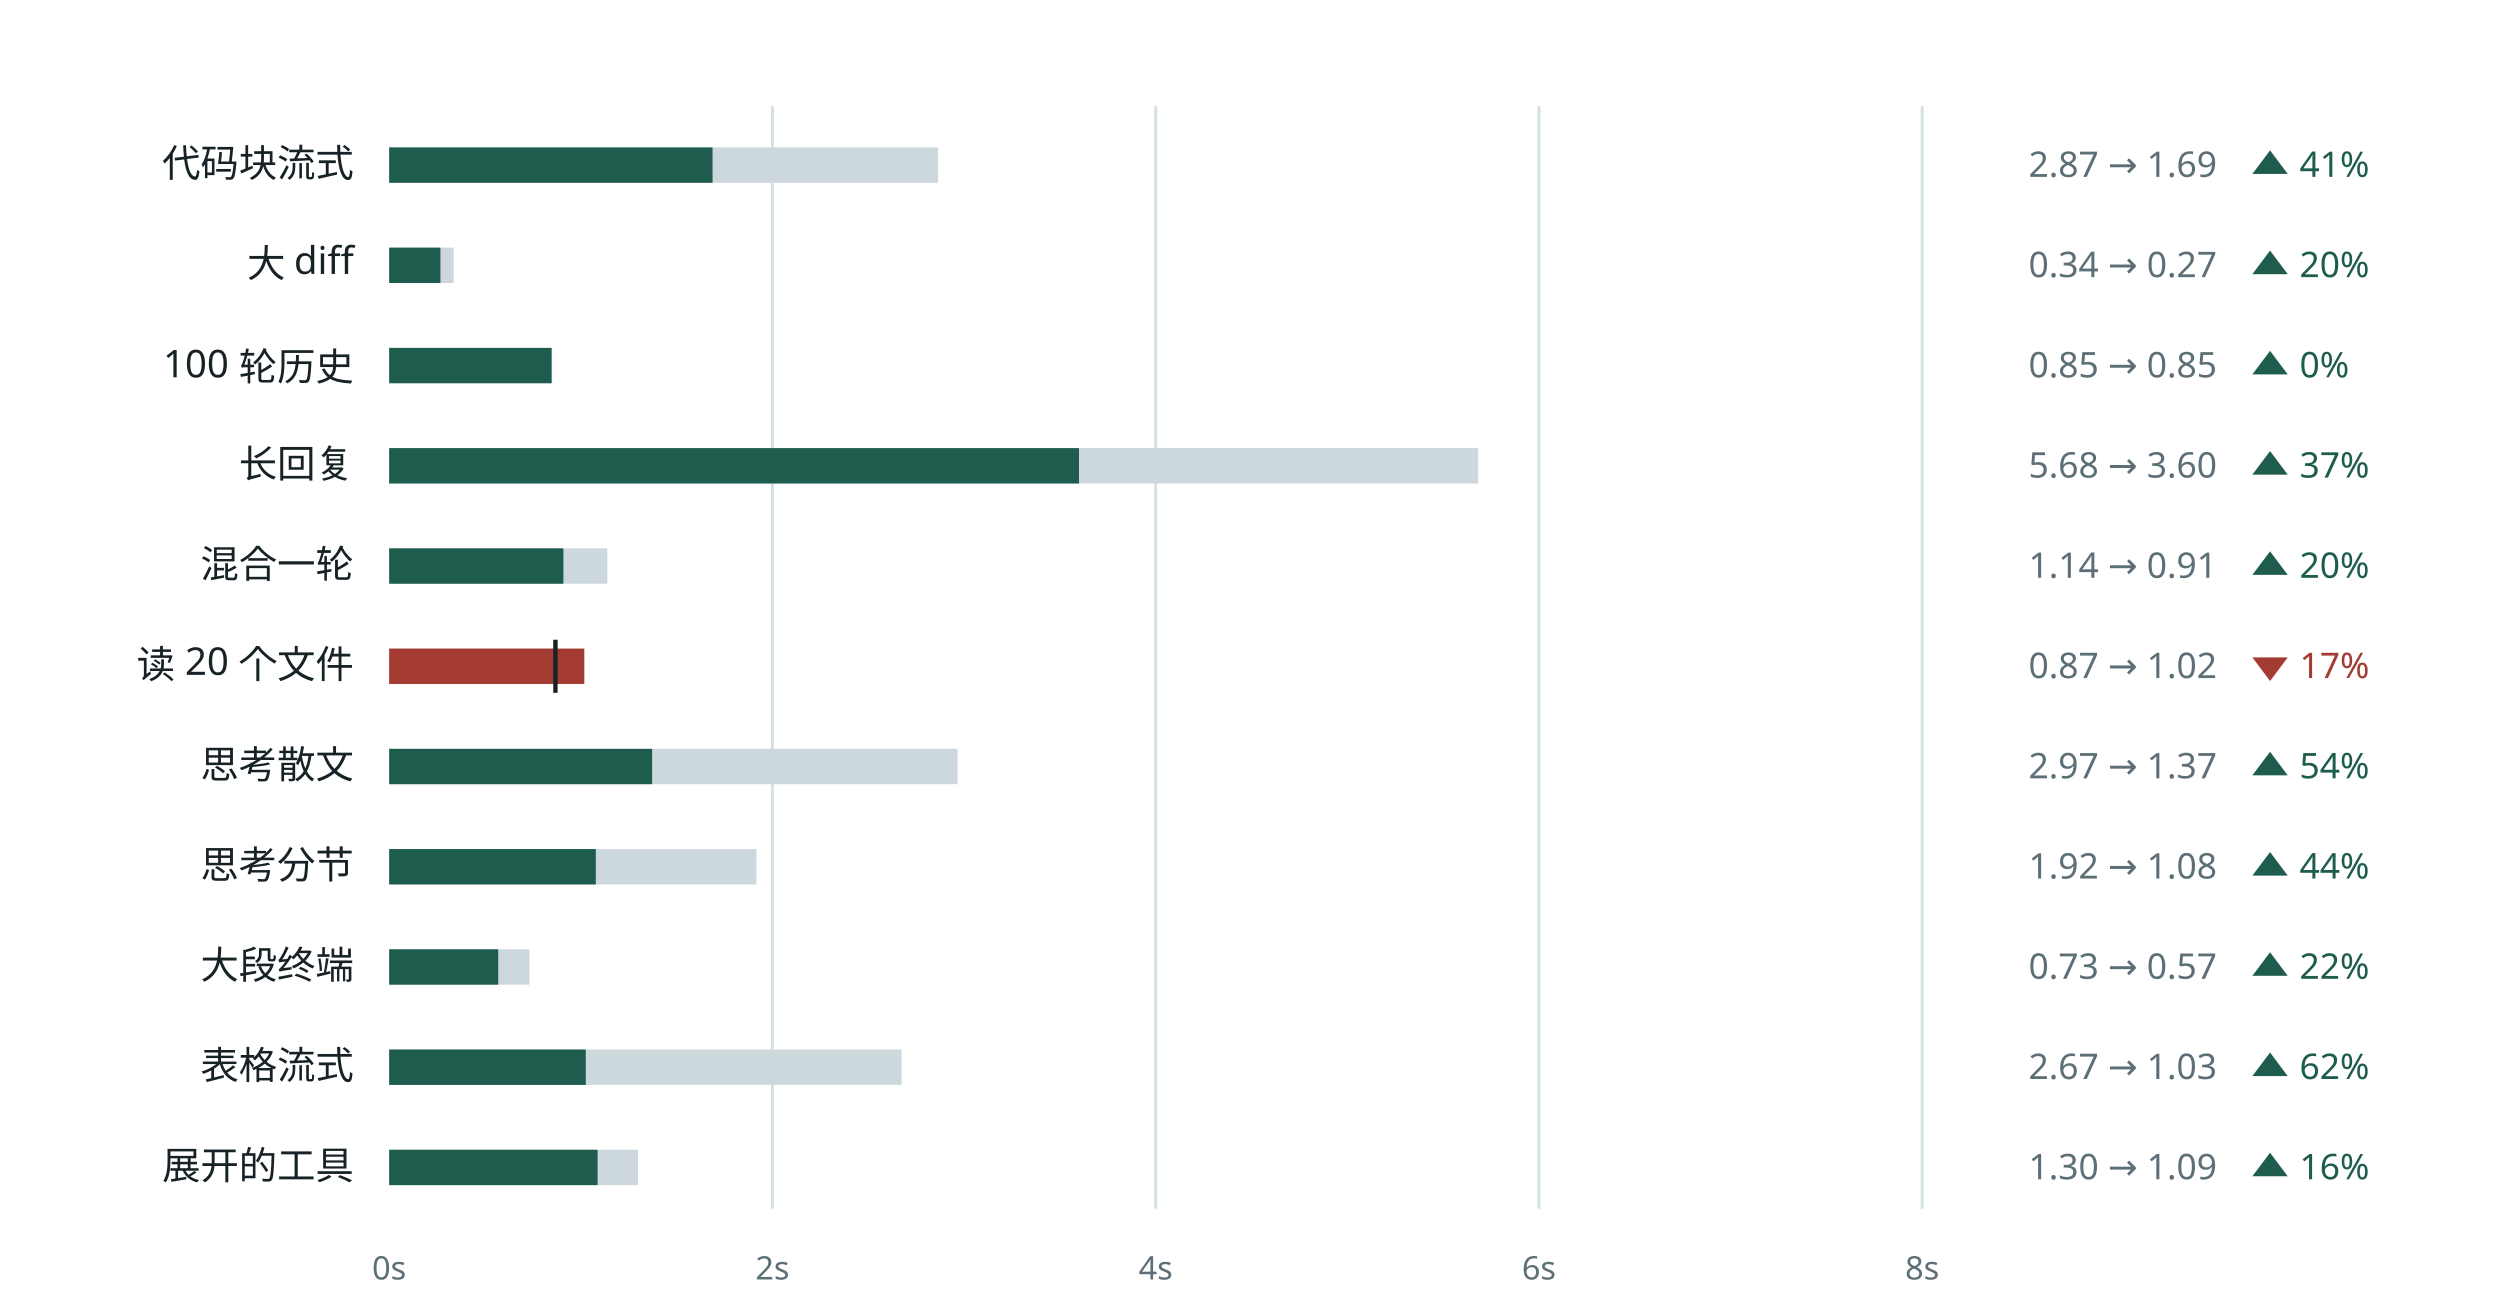
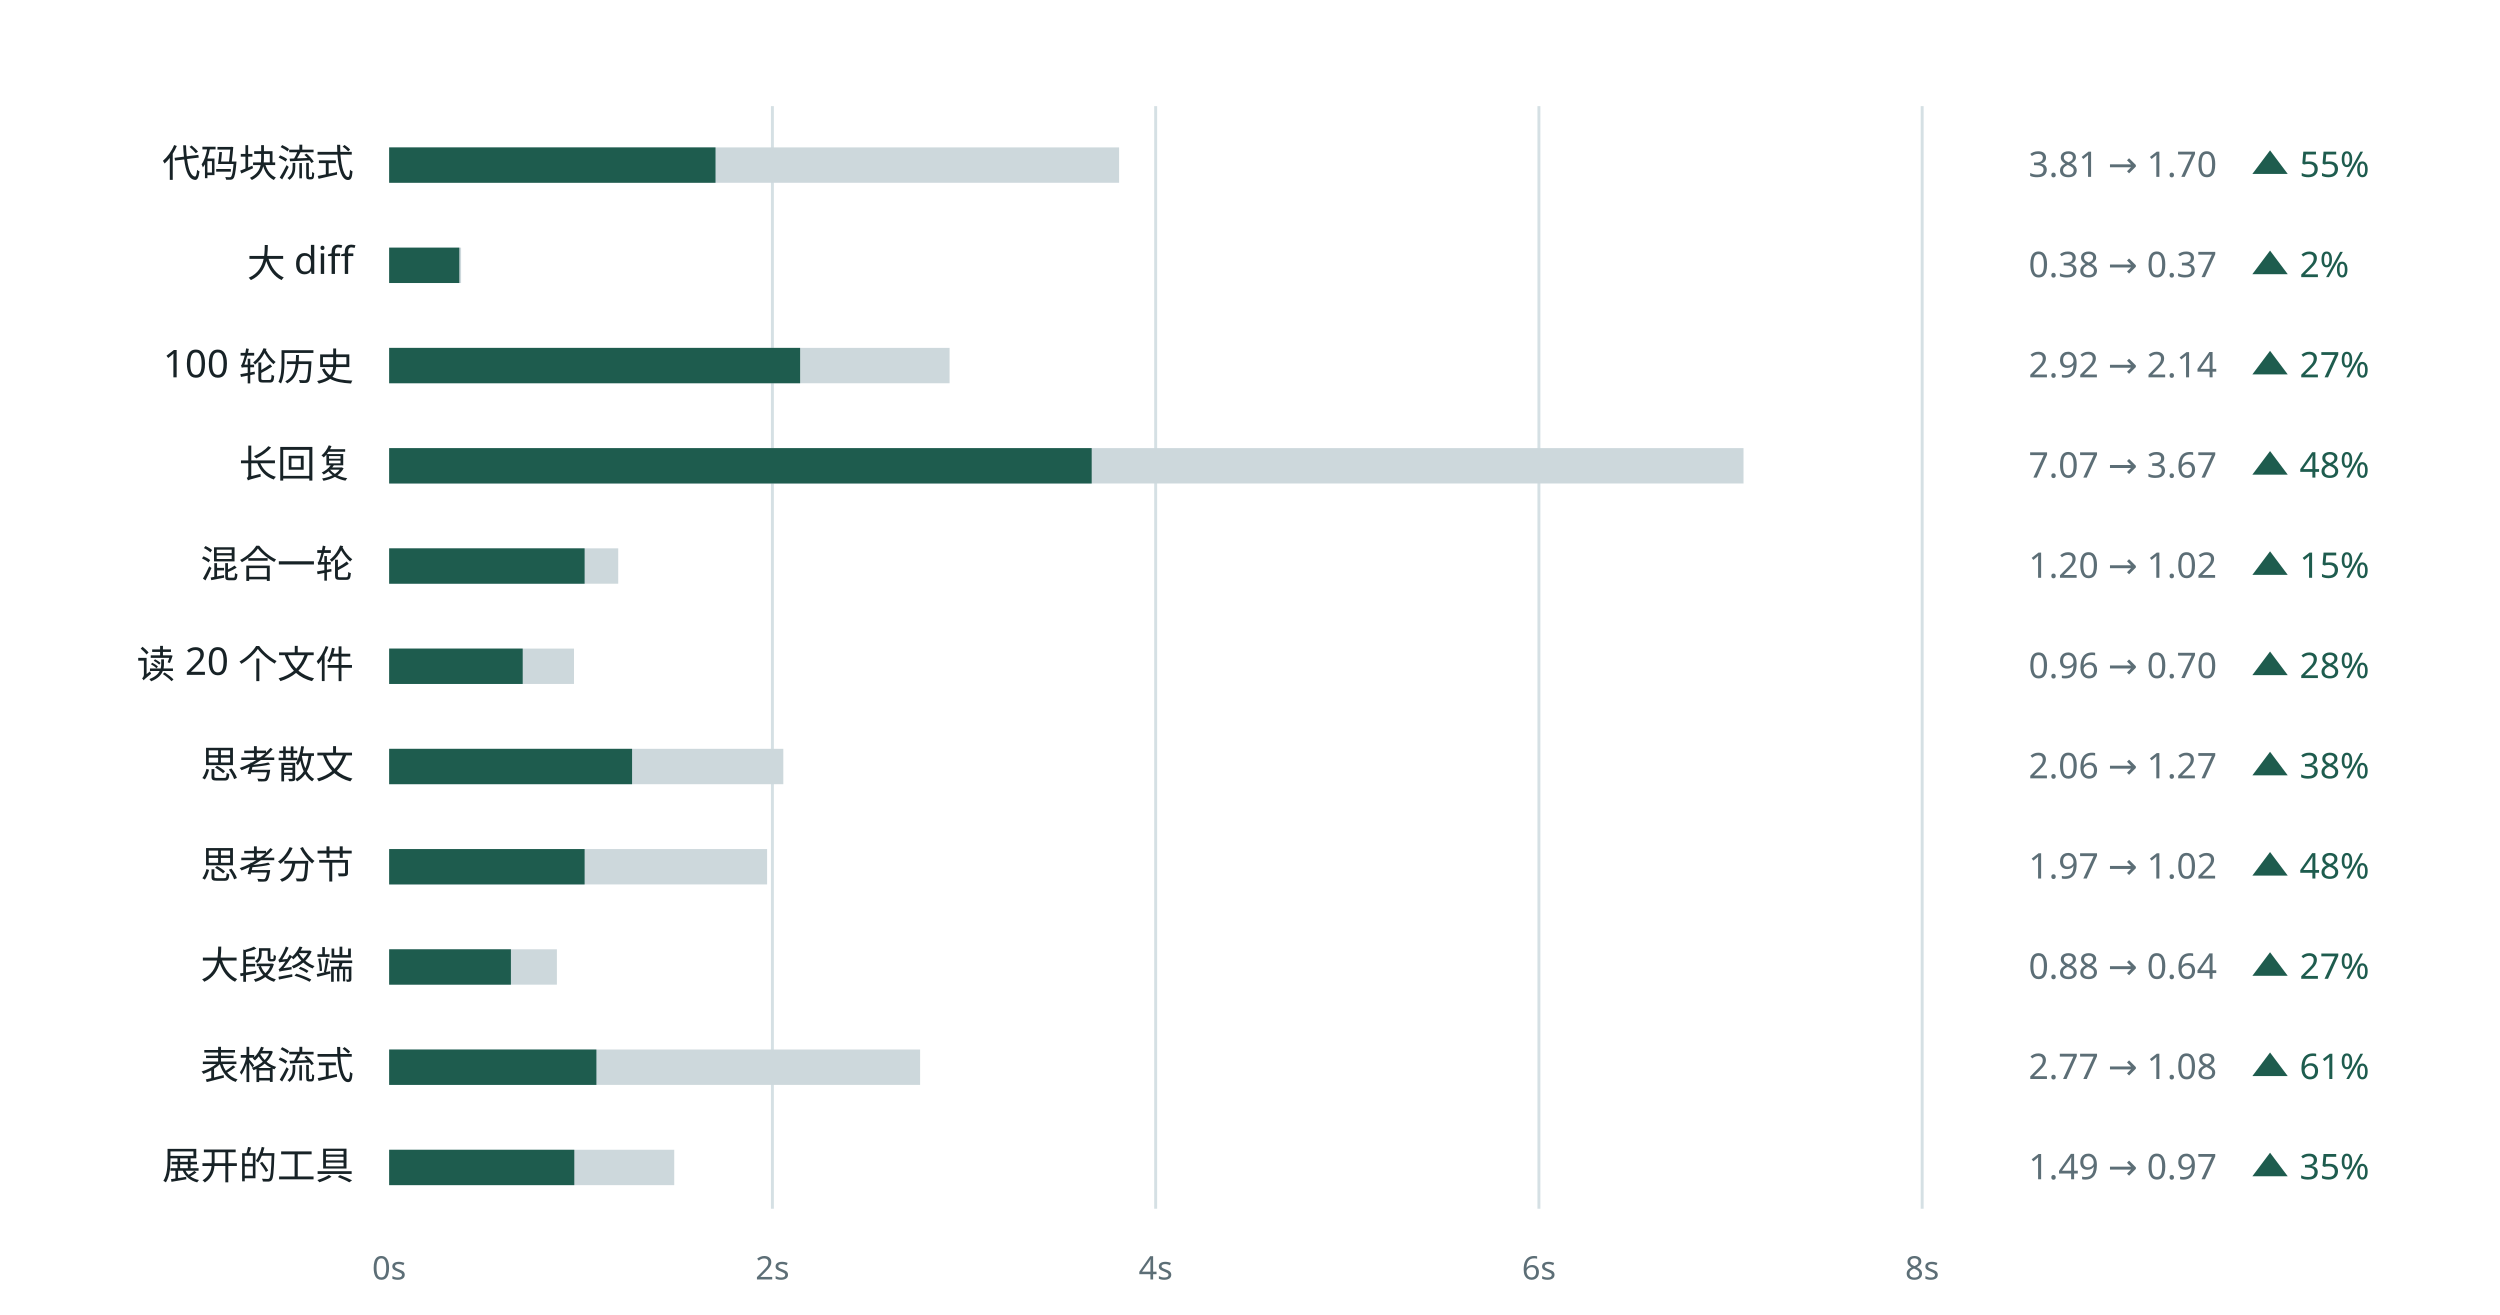
<svg xmlns="http://www.w3.org/2000/svg" viewBox="0 -8 848 446" width="848" height="446" role="img">
  <style>
.final { display: none; }
@media (prefers-reduced-motion: reduce) {
  .motion { display: none; }
  .final { display: inline; }
}
</style>
  <text x="132.0" y="426" text-anchor="middle" fill="#5c6e76" font-size="11" font-family="ui-sans-serif, system-ui, sans-serif">0s</text>
  <line x1="262.0" y1="28" x2="262.0" y2="402" stroke="#d5e0e4" stroke-width="1" />
  <text x="262.0" y="426" text-anchor="middle" fill="#5c6e76" font-size="11" font-family="ui-sans-serif, system-ui, sans-serif">2s</text>
  <line x1="392.0" y1="28" x2="392.0" y2="402" stroke="#d5e0e4" stroke-width="1" />
  <text x="392.0" y="426" text-anchor="middle" fill="#5c6e76" font-size="11" font-family="ui-sans-serif, system-ui, sans-serif">4s</text>
  <line x1="522.0" y1="28" x2="522.0" y2="402" stroke="#d5e0e4" stroke-width="1" />
  <text x="522.0" y="426" text-anchor="middle" fill="#5c6e76" font-size="11" font-family="ui-sans-serif, system-ui, sans-serif">6s</text>
  <line x1="652.0" y1="28" x2="652.0" y2="402" stroke="#d5e0e4" stroke-width="1" />
  <text x="652.0" y="426" text-anchor="middle" fill="#5c6e76" font-size="11" font-family="ui-sans-serif, system-ui, sans-serif">8s</text>
  <text x="120" y="52" text-anchor="end" fill="#172226" font-size="13" font-family="PingFang SC, Hiragino Sans GB, Noto Sans SC, sans-serif">代码块流式</text>
-   <rect x="132" y="42" width="186.2" height="12" fill="#cdd8dc" />
-   <rect class="motion" x="132" y="42" width="109.7" height="12" fill="#1e5c4e">
-     <animate attributeName="width" from="186.2" to="109.7" begin="0.000s" dur="1.15s" fill="freeze" calcMode="spline" keyTimes="0;1" keySplines="0.16 0.84 0.22 1" />
+   <rect x="132" y="42" width="247.6" height="12" fill="#cdd8dc" />
+   <rect class="motion" x="132" y="42" width="110.7" height="12" fill="#1e5c4e">
+     <animate attributeName="width" from="247.6" to="110.7" begin="0.000s" dur="1.15s" fill="freeze" calcMode="spline" keyTimes="0;1" keySplines="0.16 0.84 0.22 1" />
  </rect>
-   <rect class="final" x="132" y="42" width="109.7" height="12" fill="#1e5c4e" />
-   <text text-anchor="end" x="752" y="52" fill="#5c6e76" font-size="12" font-family="ui-sans-serif, system-ui, sans-serif">2.87 → 1.69</text>
+   <rect class="final" x="132" y="42" width="110.7" height="12" fill="#1e5c4e" />
+   <text text-anchor="end" x="752" y="52" fill="#5c6e76" font-size="12" font-family="ui-sans-serif, system-ui, sans-serif">3.81 → 1.70</text>
  <polygon fill="#1e5c4e" points="770,43 776,51 764,51" />
-   <text x="780" y="52" fill="#1e5c4e" font-size="12" font-family="ui-sans-serif, system-ui, sans-serif">41%</text>
+   <text x="780" y="52" fill="#1e5c4e" font-size="12" font-family="ui-sans-serif, system-ui, sans-serif">55%</text>
  <text x="120" y="86" text-anchor="end" fill="#172226" font-size="13" font-family="PingFang SC, Hiragino Sans GB, Noto Sans SC, sans-serif">大 diff</text>
-   <rect x="132" y="76" width="21.9" height="12" fill="#cdd8dc" />
-   <rect class="motion" x="132" y="76" width="17.4" height="12" fill="#1e5c4e">
-     <animate attributeName="width" from="21.9" to="17.4" begin="0.045s" dur="1.15s" fill="freeze" calcMode="spline" keyTimes="0;1" keySplines="0.16 0.84 0.22 1" />
+   <rect x="132" y="76" width="24.4" height="12" fill="#cdd8dc" />
+   <rect class="motion" x="132" y="76" width="23.8" height="12" fill="#1e5c4e">
+     <animate attributeName="width" from="24.4" to="23.8" begin="0.045s" dur="1.15s" fill="freeze" calcMode="spline" keyTimes="0;1" keySplines="0.16 0.84 0.22 1" />
  </rect>
-   <rect class="final" x="132" y="76" width="17.4" height="12" fill="#1e5c4e" />
-   <text text-anchor="end" x="752" y="86" fill="#5c6e76" font-size="12" font-family="ui-sans-serif, system-ui, sans-serif">0.34 → 0.27</text>
+   <rect class="final" x="132" y="76" width="23.8" height="12" fill="#1e5c4e" />
+   <text text-anchor="end" x="752" y="86" fill="#5c6e76" font-size="12" font-family="ui-sans-serif, system-ui, sans-serif">0.38 → 0.37</text>
  <polygon fill="#1e5c4e" points="770,77 776,85 764,85" />
-   <text x="780" y="86" fill="#1e5c4e" font-size="12" font-family="ui-sans-serif, system-ui, sans-serif">20%</text>
+   <text x="780" y="86" fill="#1e5c4e" font-size="12" font-family="ui-sans-serif, system-ui, sans-serif">2%</text>
  <text x="120" y="120" text-anchor="end" fill="#172226" font-size="13" font-family="PingFang SC, Hiragino Sans GB, Noto Sans SC, sans-serif">100 轮历史</text>
-   <rect x="132" y="110" width="55.3" height="12" fill="#cdd8dc" />
-   <rect class="motion" x="132" y="110" width="55.1" height="12" fill="#1e5c4e">
-     <animate attributeName="width" from="55.3" to="55.1" begin="0.090s" dur="1.15s" fill="freeze" calcMode="spline" keyTimes="0;1" keySplines="0.16 0.84 0.22 1" />
+   <rect x="132" y="110" width="190.1" height="12" fill="#cdd8dc" />
+   <rect class="motion" x="132" y="110" width="139.4" height="12" fill="#1e5c4e">
+     <animate attributeName="width" from="190.1" to="139.4" begin="0.090s" dur="1.15s" fill="freeze" calcMode="spline" keyTimes="0;1" keySplines="0.16 0.84 0.22 1" />
  </rect>
-   <rect class="final" x="132" y="110" width="55.1" height="12" fill="#1e5c4e" />
-   <text text-anchor="end" x="752" y="120" fill="#5c6e76" font-size="12" font-family="ui-sans-serif, system-ui, sans-serif">0.85 → 0.85</text>
+   <rect class="final" x="132" y="110" width="139.4" height="12" fill="#1e5c4e" />
+   <text text-anchor="end" x="752" y="120" fill="#5c6e76" font-size="12" font-family="ui-sans-serif, system-ui, sans-serif">2.92 → 2.14</text>
  <polygon fill="#1e5c4e" points="770,111 776,119 764,119" />
-   <text x="780" y="120" fill="#1e5c4e" font-size="12" font-family="ui-sans-serif, system-ui, sans-serif">0%</text>
+   <text x="780" y="120" fill="#1e5c4e" font-size="12" font-family="ui-sans-serif, system-ui, sans-serif">27%</text>
  <text x="120" y="154" text-anchor="end" fill="#172226" font-size="13" font-family="PingFang SC, Hiragino Sans GB, Noto Sans SC, sans-serif">长回复</text>
-   <rect x="132" y="144" width="369.4" height="12" fill="#cdd8dc" />
-   <rect class="motion" x="132" y="144" width="234.0" height="12" fill="#1e5c4e">
-     <animate attributeName="width" from="369.4" to="234.0" begin="0.135s" dur="1.15s" fill="freeze" calcMode="spline" keyTimes="0;1" keySplines="0.16 0.84 0.22 1" />
+   <rect x="132" y="144" width="459.4" height="12" fill="#cdd8dc" />
+   <rect class="motion" x="132" y="144" width="238.3" height="12" fill="#1e5c4e">
+     <animate attributeName="width" from="459.4" to="238.3" begin="0.135s" dur="1.15s" fill="freeze" calcMode="spline" keyTimes="0;1" keySplines="0.16 0.84 0.22 1" />
  </rect>
-   <rect class="final" x="132" y="144" width="234.0" height="12" fill="#1e5c4e" />
-   <text text-anchor="end" x="752" y="154" fill="#5c6e76" font-size="12" font-family="ui-sans-serif, system-ui, sans-serif">5.68 → 3.60</text>
+   <rect class="final" x="132" y="144" width="238.3" height="12" fill="#1e5c4e" />
+   <text text-anchor="end" x="752" y="154" fill="#5c6e76" font-size="12" font-family="ui-sans-serif, system-ui, sans-serif">7.07 → 3.67</text>
  <polygon fill="#1e5c4e" points="770,145 776,153 764,153" />
-   <text x="780" y="154" fill="#1e5c4e" font-size="12" font-family="ui-sans-serif, system-ui, sans-serif">37%</text>
+   <text x="780" y="154" fill="#1e5c4e" font-size="12" font-family="ui-sans-serif, system-ui, sans-serif">48%</text>
  <text x="120" y="188" text-anchor="end" fill="#172226" font-size="13" font-family="PingFang SC, Hiragino Sans GB, Noto Sans SC, sans-serif">混合一轮</text>
-   <rect x="132" y="178" width="74.0" height="12" fill="#cdd8dc" />
-   <rect class="motion" x="132" y="178" width="59.1" height="12" fill="#1e5c4e">
-     <animate attributeName="width" from="74.0" to="59.1" begin="0.180s" dur="1.15s" fill="freeze" calcMode="spline" keyTimes="0;1" keySplines="0.16 0.84 0.22 1" />
+   <rect x="132" y="178" width="77.7" height="12" fill="#cdd8dc" />
+   <rect class="motion" x="132" y="178" width="66.3" height="12" fill="#1e5c4e">
+     <animate attributeName="width" from="77.7" to="66.3" begin="0.180s" dur="1.15s" fill="freeze" calcMode="spline" keyTimes="0;1" keySplines="0.16 0.84 0.22 1" />
  </rect>
-   <rect class="final" x="132" y="178" width="59.1" height="12" fill="#1e5c4e" />
-   <text text-anchor="end" x="752" y="188" fill="#5c6e76" font-size="12" font-family="ui-sans-serif, system-ui, sans-serif">1.14 → 0.91</text>
+   <rect class="final" x="132" y="178" width="66.3" height="12" fill="#1e5c4e" />
+   <text text-anchor="end" x="752" y="188" fill="#5c6e76" font-size="12" font-family="ui-sans-serif, system-ui, sans-serif">1.20 → 1.02</text>
  <polygon fill="#1e5c4e" points="770,179 776,187 764,187" />
-   <text x="780" y="188" fill="#1e5c4e" font-size="12" font-family="ui-sans-serif, system-ui, sans-serif">20%</text>
+   <text x="780" y="188" fill="#1e5c4e" font-size="12" font-family="ui-sans-serif, system-ui, sans-serif">15%</text>
  <text x="120" y="222" text-anchor="end" fill="#172226" font-size="13" font-family="PingFang SC, Hiragino Sans GB, Noto Sans SC, sans-serif">读 20 个文件</text>
-   <rect x="132" y="212" width="56.4" height="12" fill="#cdd8dc" />
-   <rect class="motion" x="132" y="212" width="66.2" height="12" fill="#a33b32">
-     <animate attributeName="width" from="56.4" to="66.2" begin="0.225s" dur="1.15s" fill="freeze" calcMode="spline" keyTimes="0;1" keySplines="0.16 0.84 0.22 1" />
+   <rect x="132" y="212" width="62.7" height="12" fill="#cdd8dc" />
+   <rect class="motion" x="132" y="212" width="45.3" height="12" fill="#1e5c4e">
+     <animate attributeName="width" from="62.7" to="45.3" begin="0.225s" dur="1.15s" fill="freeze" calcMode="spline" keyTimes="0;1" keySplines="0.16 0.84 0.22 1" />
  </rect>
-   <rect class="final" x="132" y="212" width="66.2" height="12" fill="#a33b32" />
-   <line x1="188.4" y1="209" x2="188.4" y2="227" stroke="#172226" stroke-width="1.5" />
-   <text text-anchor="end" x="752" y="222" fill="#5c6e76" font-size="12" font-family="ui-sans-serif, system-ui, sans-serif">0.87 → 1.02</text>
-   <polygon fill="#a33b32" points="764,215 776,215 770,223" />
-   <text x="780" y="222" fill="#a33b32" font-size="12" font-family="ui-sans-serif, system-ui, sans-serif">17%</text>
+   <rect class="final" x="132" y="212" width="45.3" height="12" fill="#1e5c4e" />
+   <text text-anchor="end" x="752" y="222" fill="#5c6e76" font-size="12" font-family="ui-sans-serif, system-ui, sans-serif">0.96 → 0.70</text>
+   <polygon fill="#1e5c4e" points="770,213 776,221 764,221" />
+   <text x="780" y="222" fill="#1e5c4e" font-size="12" font-family="ui-sans-serif, system-ui, sans-serif">28%</text>
  <text x="120" y="256" text-anchor="end" fill="#172226" font-size="13" font-family="PingFang SC, Hiragino Sans GB, Noto Sans SC, sans-serif">思考散文</text>
-   <rect x="132" y="246" width="192.8" height="12" fill="#cdd8dc" />
-   <rect class="motion" x="132" y="246" width="89.2" height="12" fill="#1e5c4e">
-     <animate attributeName="width" from="192.8" to="89.2" begin="0.270s" dur="1.15s" fill="freeze" calcMode="spline" keyTimes="0;1" keySplines="0.16 0.84 0.22 1" />
+   <rect x="132" y="246" width="133.7" height="12" fill="#cdd8dc" />
+   <rect class="motion" x="132" y="246" width="82.4" height="12" fill="#1e5c4e">
+     <animate attributeName="width" from="133.7" to="82.4" begin="0.270s" dur="1.15s" fill="freeze" calcMode="spline" keyTimes="0;1" keySplines="0.16 0.84 0.22 1" />
  </rect>
-   <rect class="final" x="132" y="246" width="89.2" height="12" fill="#1e5c4e" />
-   <text text-anchor="end" x="752" y="256" fill="#5c6e76" font-size="12" font-family="ui-sans-serif, system-ui, sans-serif">2.97 → 1.37</text>
+   <rect class="final" x="132" y="246" width="82.4" height="12" fill="#1e5c4e" />
+   <text text-anchor="end" x="752" y="256" fill="#5c6e76" font-size="12" font-family="ui-sans-serif, system-ui, sans-serif">2.06 → 1.27</text>
  <polygon fill="#1e5c4e" points="770,247 776,255 764,255" />
-   <text x="780" y="256" fill="#1e5c4e" font-size="12" font-family="ui-sans-serif, system-ui, sans-serif">54%</text>
+   <text x="780" y="256" fill="#1e5c4e" font-size="12" font-family="ui-sans-serif, system-ui, sans-serif">38%</text>
  <text x="120" y="290" text-anchor="end" fill="#172226" font-size="13" font-family="PingFang SC, Hiragino Sans GB, Noto Sans SC, sans-serif">思考分节</text>
-   <rect x="132" y="280" width="124.6" height="12" fill="#cdd8dc" />
-   <rect class="motion" x="132" y="280" width="70.1" height="12" fill="#1e5c4e">
-     <animate attributeName="width" from="124.6" to="70.1" begin="0.315s" dur="1.15s" fill="freeze" calcMode="spline" keyTimes="0;1" keySplines="0.16 0.84 0.22 1" />
+   <rect x="132" y="280" width="128.2" height="12" fill="#cdd8dc" />
+   <rect class="motion" x="132" y="280" width="66.3" height="12" fill="#1e5c4e">
+     <animate attributeName="width" from="128.2" to="66.3" begin="0.315s" dur="1.15s" fill="freeze" calcMode="spline" keyTimes="0;1" keySplines="0.16 0.84 0.22 1" />
  </rect>
-   <rect class="final" x="132" y="280" width="70.1" height="12" fill="#1e5c4e" />
-   <text text-anchor="end" x="752" y="290" fill="#5c6e76" font-size="12" font-family="ui-sans-serif, system-ui, sans-serif">1.92 → 1.08</text>
+   <rect class="final" x="132" y="280" width="66.3" height="12" fill="#1e5c4e" />
+   <text text-anchor="end" x="752" y="290" fill="#5c6e76" font-size="12" font-family="ui-sans-serif, system-ui, sans-serif">1.97 → 1.02</text>
  <polygon fill="#1e5c4e" points="770,281 776,289 764,289" />
-   <text x="780" y="290" fill="#1e5c4e" font-size="12" font-family="ui-sans-serif, system-ui, sans-serif">44%</text>
+   <text x="780" y="290" fill="#1e5c4e" font-size="12" font-family="ui-sans-serif, system-ui, sans-serif">48%</text>
  <text x="120" y="324" text-anchor="end" fill="#172226" font-size="13" font-family="PingFang SC, Hiragino Sans GB, Noto Sans SC, sans-serif">大段终端</text>
-   <rect x="132" y="314" width="47.6" height="12" fill="#cdd8dc" />
-   <rect class="motion" x="132" y="314" width="37.0" height="12" fill="#1e5c4e">
-     <animate attributeName="width" from="47.6" to="37.0" begin="0.360s" dur="1.15s" fill="freeze" calcMode="spline" keyTimes="0;1" keySplines="0.16 0.84 0.22 1" />
+   <rect x="132" y="314" width="56.9" height="12" fill="#cdd8dc" />
+   <rect class="motion" x="132" y="314" width="41.3" height="12" fill="#1e5c4e">
+     <animate attributeName="width" from="56.9" to="41.3" begin="0.360s" dur="1.15s" fill="freeze" calcMode="spline" keyTimes="0;1" keySplines="0.16 0.84 0.22 1" />
  </rect>
-   <rect class="final" x="132" y="314" width="37.0" height="12" fill="#1e5c4e" />
-   <text text-anchor="end" x="752" y="324" fill="#5c6e76" font-size="12" font-family="ui-sans-serif, system-ui, sans-serif">0.73 → 0.57</text>
+   <rect class="final" x="132" y="314" width="41.3" height="12" fill="#1e5c4e" />
+   <text text-anchor="end" x="752" y="324" fill="#5c6e76" font-size="12" font-family="ui-sans-serif, system-ui, sans-serif">0.88 → 0.64</text>
  <polygon fill="#1e5c4e" points="770,315 776,323 764,323" />
-   <text x="780" y="324" fill="#1e5c4e" font-size="12" font-family="ui-sans-serif, system-ui, sans-serif">22%</text>
+   <text x="780" y="324" fill="#1e5c4e" font-size="12" font-family="ui-sans-serif, system-ui, sans-serif">27%</text>
  <text x="120" y="358" text-anchor="end" fill="#172226" font-size="13" font-family="PingFang SC, Hiragino Sans GB, Noto Sans SC, sans-serif">表格流式</text>
-   <rect x="132" y="348" width="173.8" height="12" fill="#cdd8dc" />
-   <rect class="motion" x="132" y="348" width="66.7" height="12" fill="#1e5c4e">
-     <animate attributeName="width" from="173.8" to="66.7" begin="0.405s" dur="1.15s" fill="freeze" calcMode="spline" keyTimes="0;1" keySplines="0.16 0.84 0.22 1" />
+   <rect x="132" y="348" width="180.1" height="12" fill="#cdd8dc" />
+   <rect class="motion" x="132" y="348" width="70.3" height="12" fill="#1e5c4e">
+     <animate attributeName="width" from="180.1" to="70.3" begin="0.405s" dur="1.15s" fill="freeze" calcMode="spline" keyTimes="0;1" keySplines="0.16 0.84 0.22 1" />
  </rect>
-   <rect class="final" x="132" y="348" width="66.7" height="12" fill="#1e5c4e" />
-   <text text-anchor="end" x="752" y="358" fill="#5c6e76" font-size="12" font-family="ui-sans-serif, system-ui, sans-serif">2.67 → 1.03</text>
+   <rect class="final" x="132" y="348" width="70.3" height="12" fill="#1e5c4e" />
+   <text text-anchor="end" x="752" y="358" fill="#5c6e76" font-size="12" font-family="ui-sans-serif, system-ui, sans-serif">2.77 → 1.08</text>
  <polygon fill="#1e5c4e" points="770,349 776,357 764,357" />
-   <text x="780" y="358" fill="#1e5c4e" font-size="12" font-family="ui-sans-serif, system-ui, sans-serif">62%</text>
+   <text x="780" y="358" fill="#1e5c4e" font-size="12" font-family="ui-sans-serif, system-ui, sans-serif">61%</text>
  <text x="120" y="392" text-anchor="end" fill="#172226" font-size="13" font-family="PingFang SC, Hiragino Sans GB, Noto Sans SC, sans-serif">展开的工具</text>
-   <rect x="132" y="382" width="84.4" height="12" fill="#cdd8dc" />
-   <rect class="motion" x="132" y="382" width="70.7" height="12" fill="#1e5c4e">
-     <animate attributeName="width" from="84.4" to="70.7" begin="0.450s" dur="1.15s" fill="freeze" calcMode="spline" keyTimes="0;1" keySplines="0.16 0.84 0.22 1" />
+   <rect x="132" y="382" width="96.7" height="12" fill="#cdd8dc" />
+   <rect class="motion" x="132" y="382" width="62.8" height="12" fill="#1e5c4e">
+     <animate attributeName="width" from="96.7" to="62.8" begin="0.450s" dur="1.15s" fill="freeze" calcMode="spline" keyTimes="0;1" keySplines="0.16 0.84 0.22 1" />
  </rect>
-   <rect class="final" x="132" y="382" width="70.7" height="12" fill="#1e5c4e" />
-   <text text-anchor="end" x="752" y="392" fill="#5c6e76" font-size="12" font-family="ui-sans-serif, system-ui, sans-serif">1.30 → 1.09</text>
+   <rect class="final" x="132" y="382" width="62.8" height="12" fill="#1e5c4e" />
+   <text text-anchor="end" x="752" y="392" fill="#5c6e76" font-size="12" font-family="ui-sans-serif, system-ui, sans-serif">1.49 → 0.97</text>
  <polygon fill="#1e5c4e" points="770,383 776,391 764,391" />
-   <text x="780" y="392" fill="#1e5c4e" font-size="12" font-family="ui-sans-serif, system-ui, sans-serif">16%</text>
+   <text x="780" y="392" fill="#1e5c4e" font-size="12" font-family="ui-sans-serif, system-ui, sans-serif">35%</text>
</svg>
